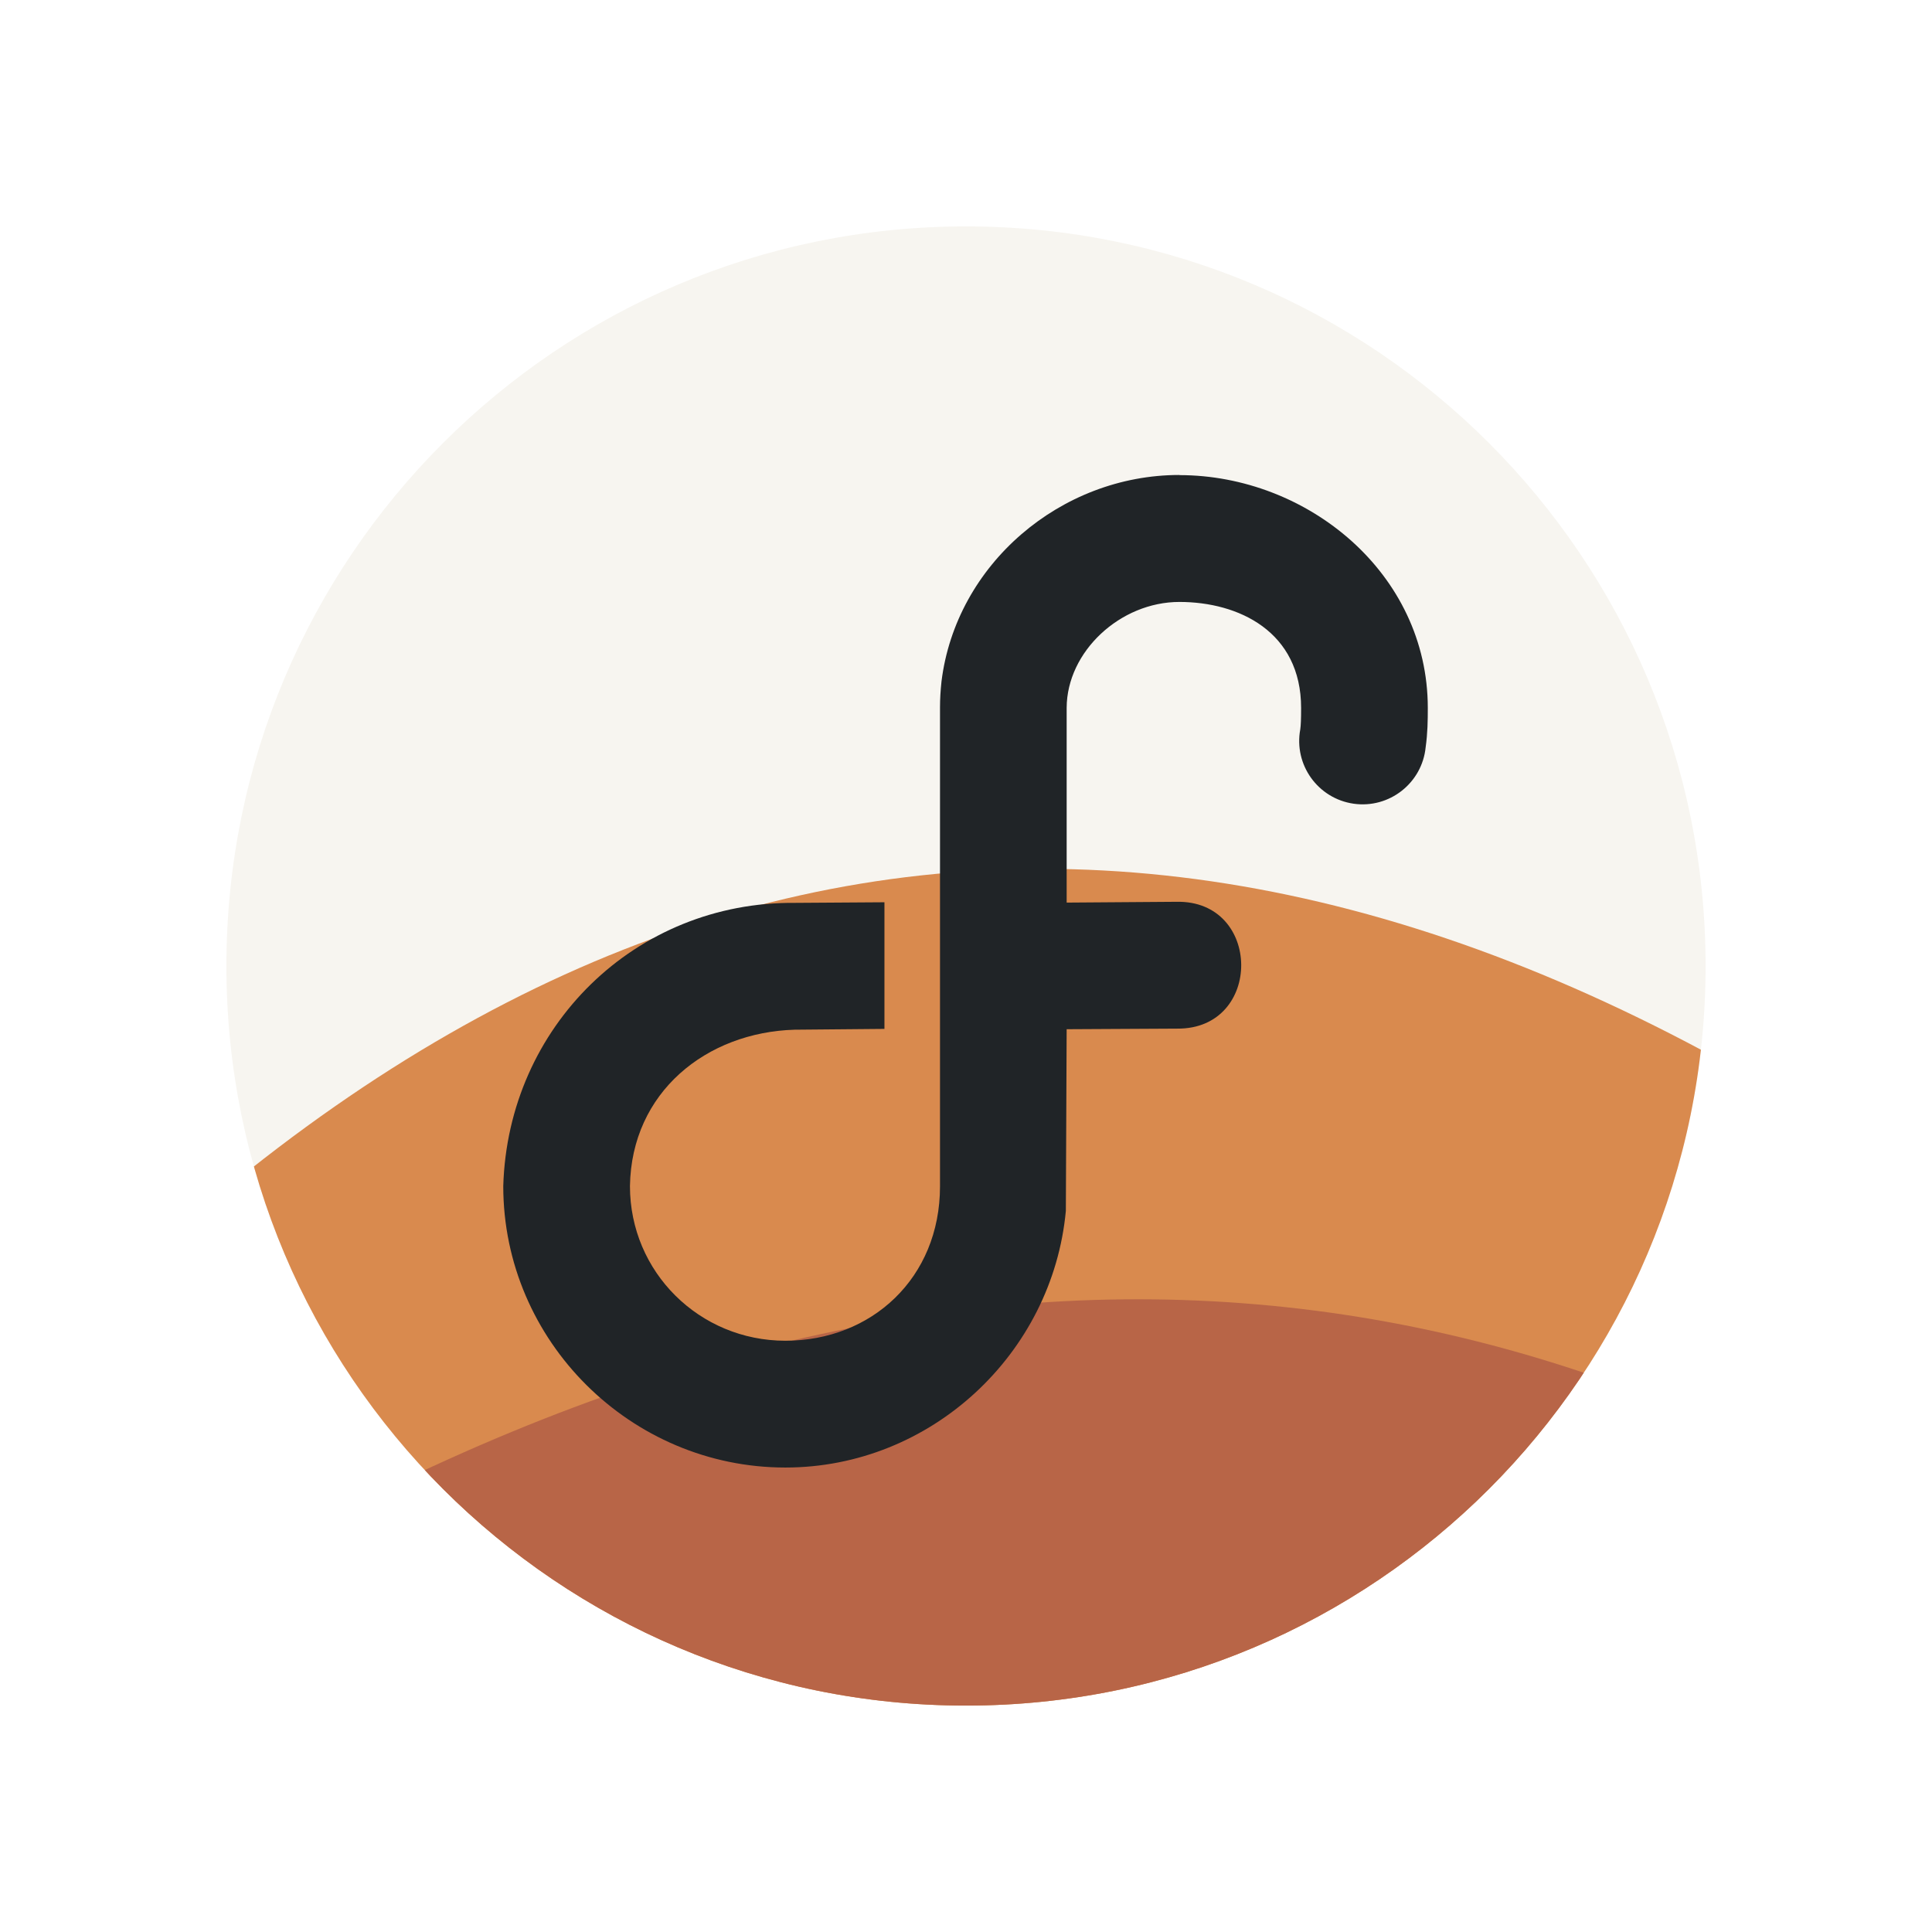
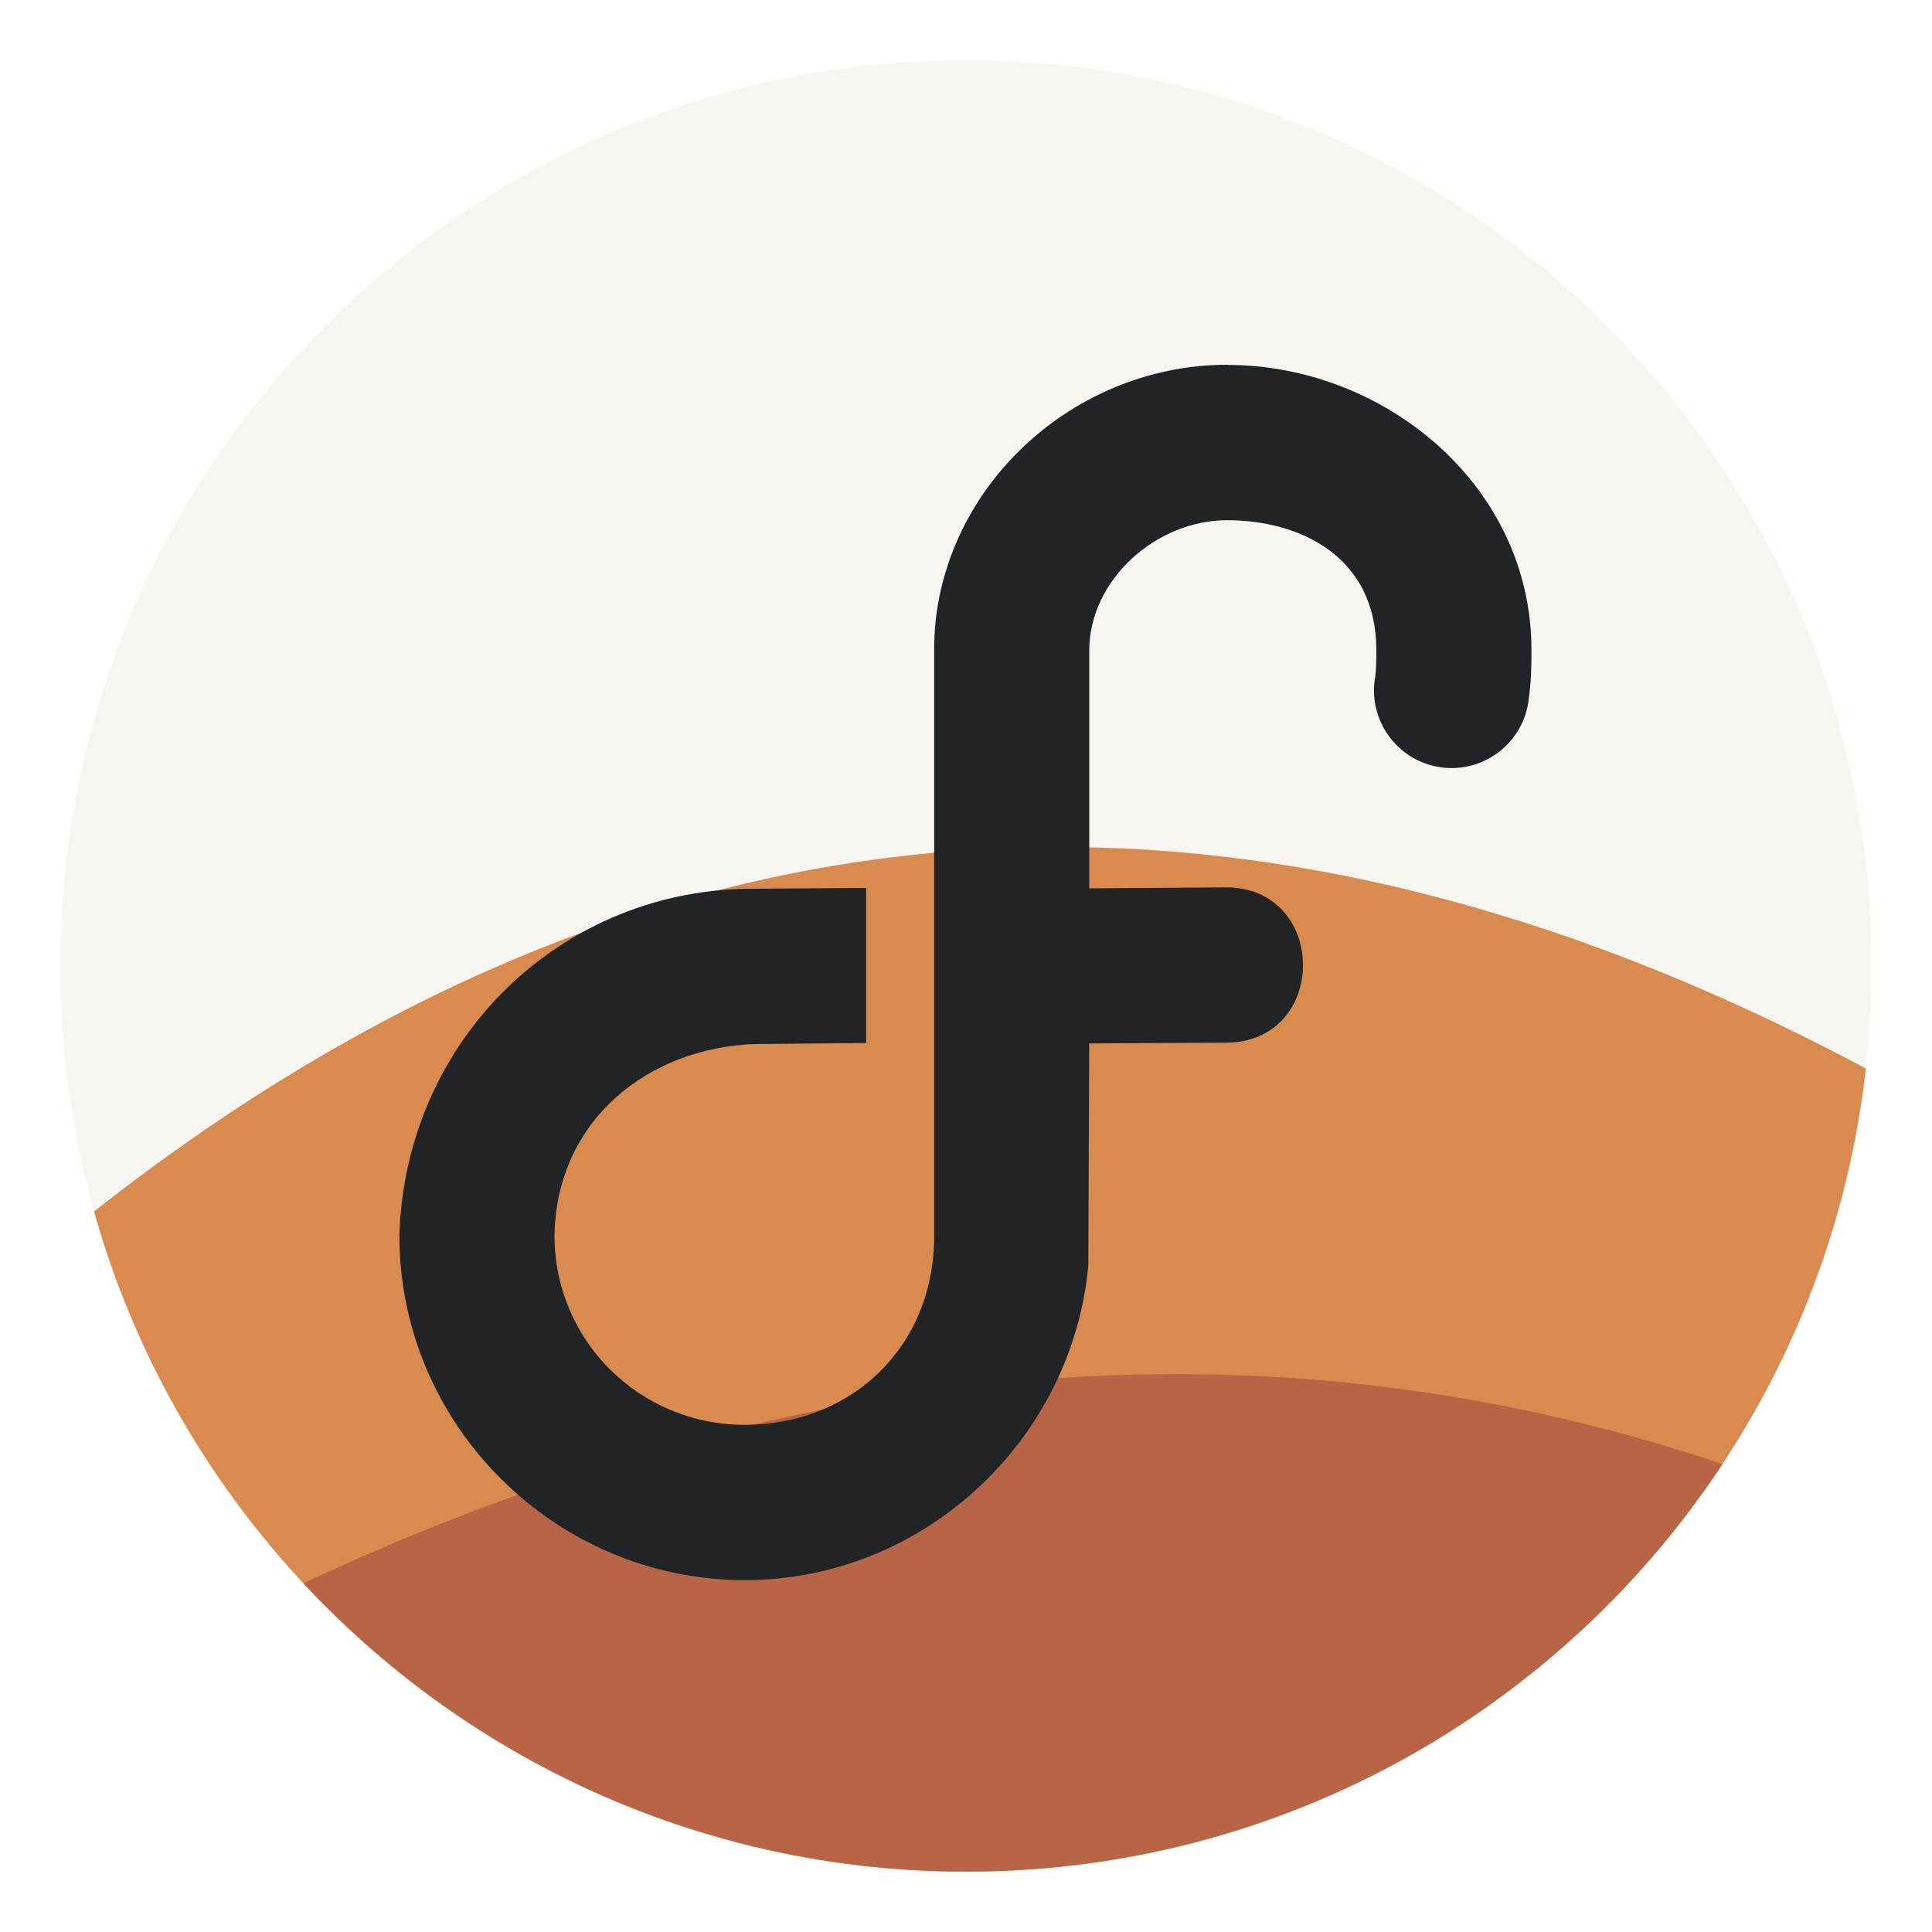
- <svg xmlns="http://www.w3.org/2000/svg" width="128" height="128" viewBox="0 0 128 128">
+ <svg xmlns="http://www.w3.org/2000/svg" width="256" height="256" viewBox="0 0 256 256">
  <defs>
    <clipPath id="disc">
      <circle cx="64" cy="64" r="49" />
    </clipPath>
  </defs>
-   <g clip-path="url(#disc)">
-     <rect x="0" y="0" width="128" height="128" rx="0" fill="#F7F5F0" />
-     <path d="M0 93Q58 30 128 79V128H0Z" fill="#D98A4E" />
-     <path d="M0 114Q69 65 128 102V128H0Z" fill="#B86547" />
-   </g>
-   <g transform="translate(64 64) scale(0.45) translate(-477 -453)">
-     <path d="M508.419 380.728 v 0.001 c 18.809,0 36.571,14.422 36.571,34.285 0,1.843 -0.023,3.674 -0.315,5.77 -0.52,5.283 -5.346,9.069 -10.602,8.323 -5.262,-0.754 -8.835,-5.736 -7.857,-10.958 0.083,-0.589 0.121,-1.528 0.121,-3.135 0,-11.26 -9.199,-15.613 -17.918,-15.613 -8.714,0 -16.569,7.308 -16.599,15.591 v 28.673 l 16.167,-0.118 c 12.621,-0.265 12.751,18.762 0.129,18.673 l -16.297,0.088 -0.118,26.748 c -1.95,20.994 -19.824,37.784 -41.296,37.784 -22.758,0 -41.533,-18.618 -41.533,-41.432 0.685,-23.47 19.439,-41.924 42.998,-41.703 l 13.123,-0.088 v 18.644 l -13.232,0.118 c -12.951,0.383 -24.024,9.165 -24.236,23.032 0,12.643 10.218,22.76 22.887,22.76 12.657,0 22.761,-9.207 22.761,-22.733 v -70.526 c 0.006,-1.307 0.068,-2.355 0.218,-3.798 2.127,-17.256 17.556,-30.406 35.025,-30.406 z" fill="#202427" />
+   <g transform="translate(128 128) scale(2.44898) translate(-64 -64)">
+     <g clip-path="url(#disc)">
+       <rect x="0" y="0" width="128" height="128" rx="0" fill="#F7F5F0" />
+       <path d="M0 93Q58 30 128 79V128H0Z" fill="#D98A4E" />
+       <path d="M0 114Q69 65 128 102V128H0Z" fill="#B86547" />
+     </g>
+     <g transform="translate(64 64) scale(0.45) translate(-477 -453)">
+       <path d="M508.419 380.728 v 0.001 c 18.809,0 36.571,14.422 36.571,34.285 0,1.843 -0.023,3.674 -0.315,5.77 -0.52,5.283 -5.346,9.069 -10.602,8.323 -5.262,-0.754 -8.835,-5.736 -7.857,-10.958 0.083,-0.589 0.121,-1.528 0.121,-3.135 0,-11.26 -9.199,-15.613 -17.918,-15.613 -8.714,0 -16.569,7.308 -16.599,15.591 v 28.673 l 16.167,-0.118 c 12.621,-0.265 12.751,18.762 0.129,18.673 l -16.297,0.088 -0.118,26.748 c -1.95,20.994 -19.824,37.784 -41.296,37.784 -22.758,0 -41.533,-18.618 -41.533,-41.432 0.685,-23.47 19.439,-41.924 42.998,-41.703 l 13.123,-0.088 v 18.644 l -13.232,0.118 c -12.951,0.383 -24.024,9.165 -24.236,23.032 0,12.643 10.218,22.76 22.887,22.76 12.657,0 22.761,-9.207 22.761,-22.733 v -70.526 c 0.006,-1.307 0.068,-2.355 0.218,-3.798 2.127,-17.256 17.556,-30.406 35.025,-30.406 z" fill="#202427" />
+     </g>
  </g>
</svg>
